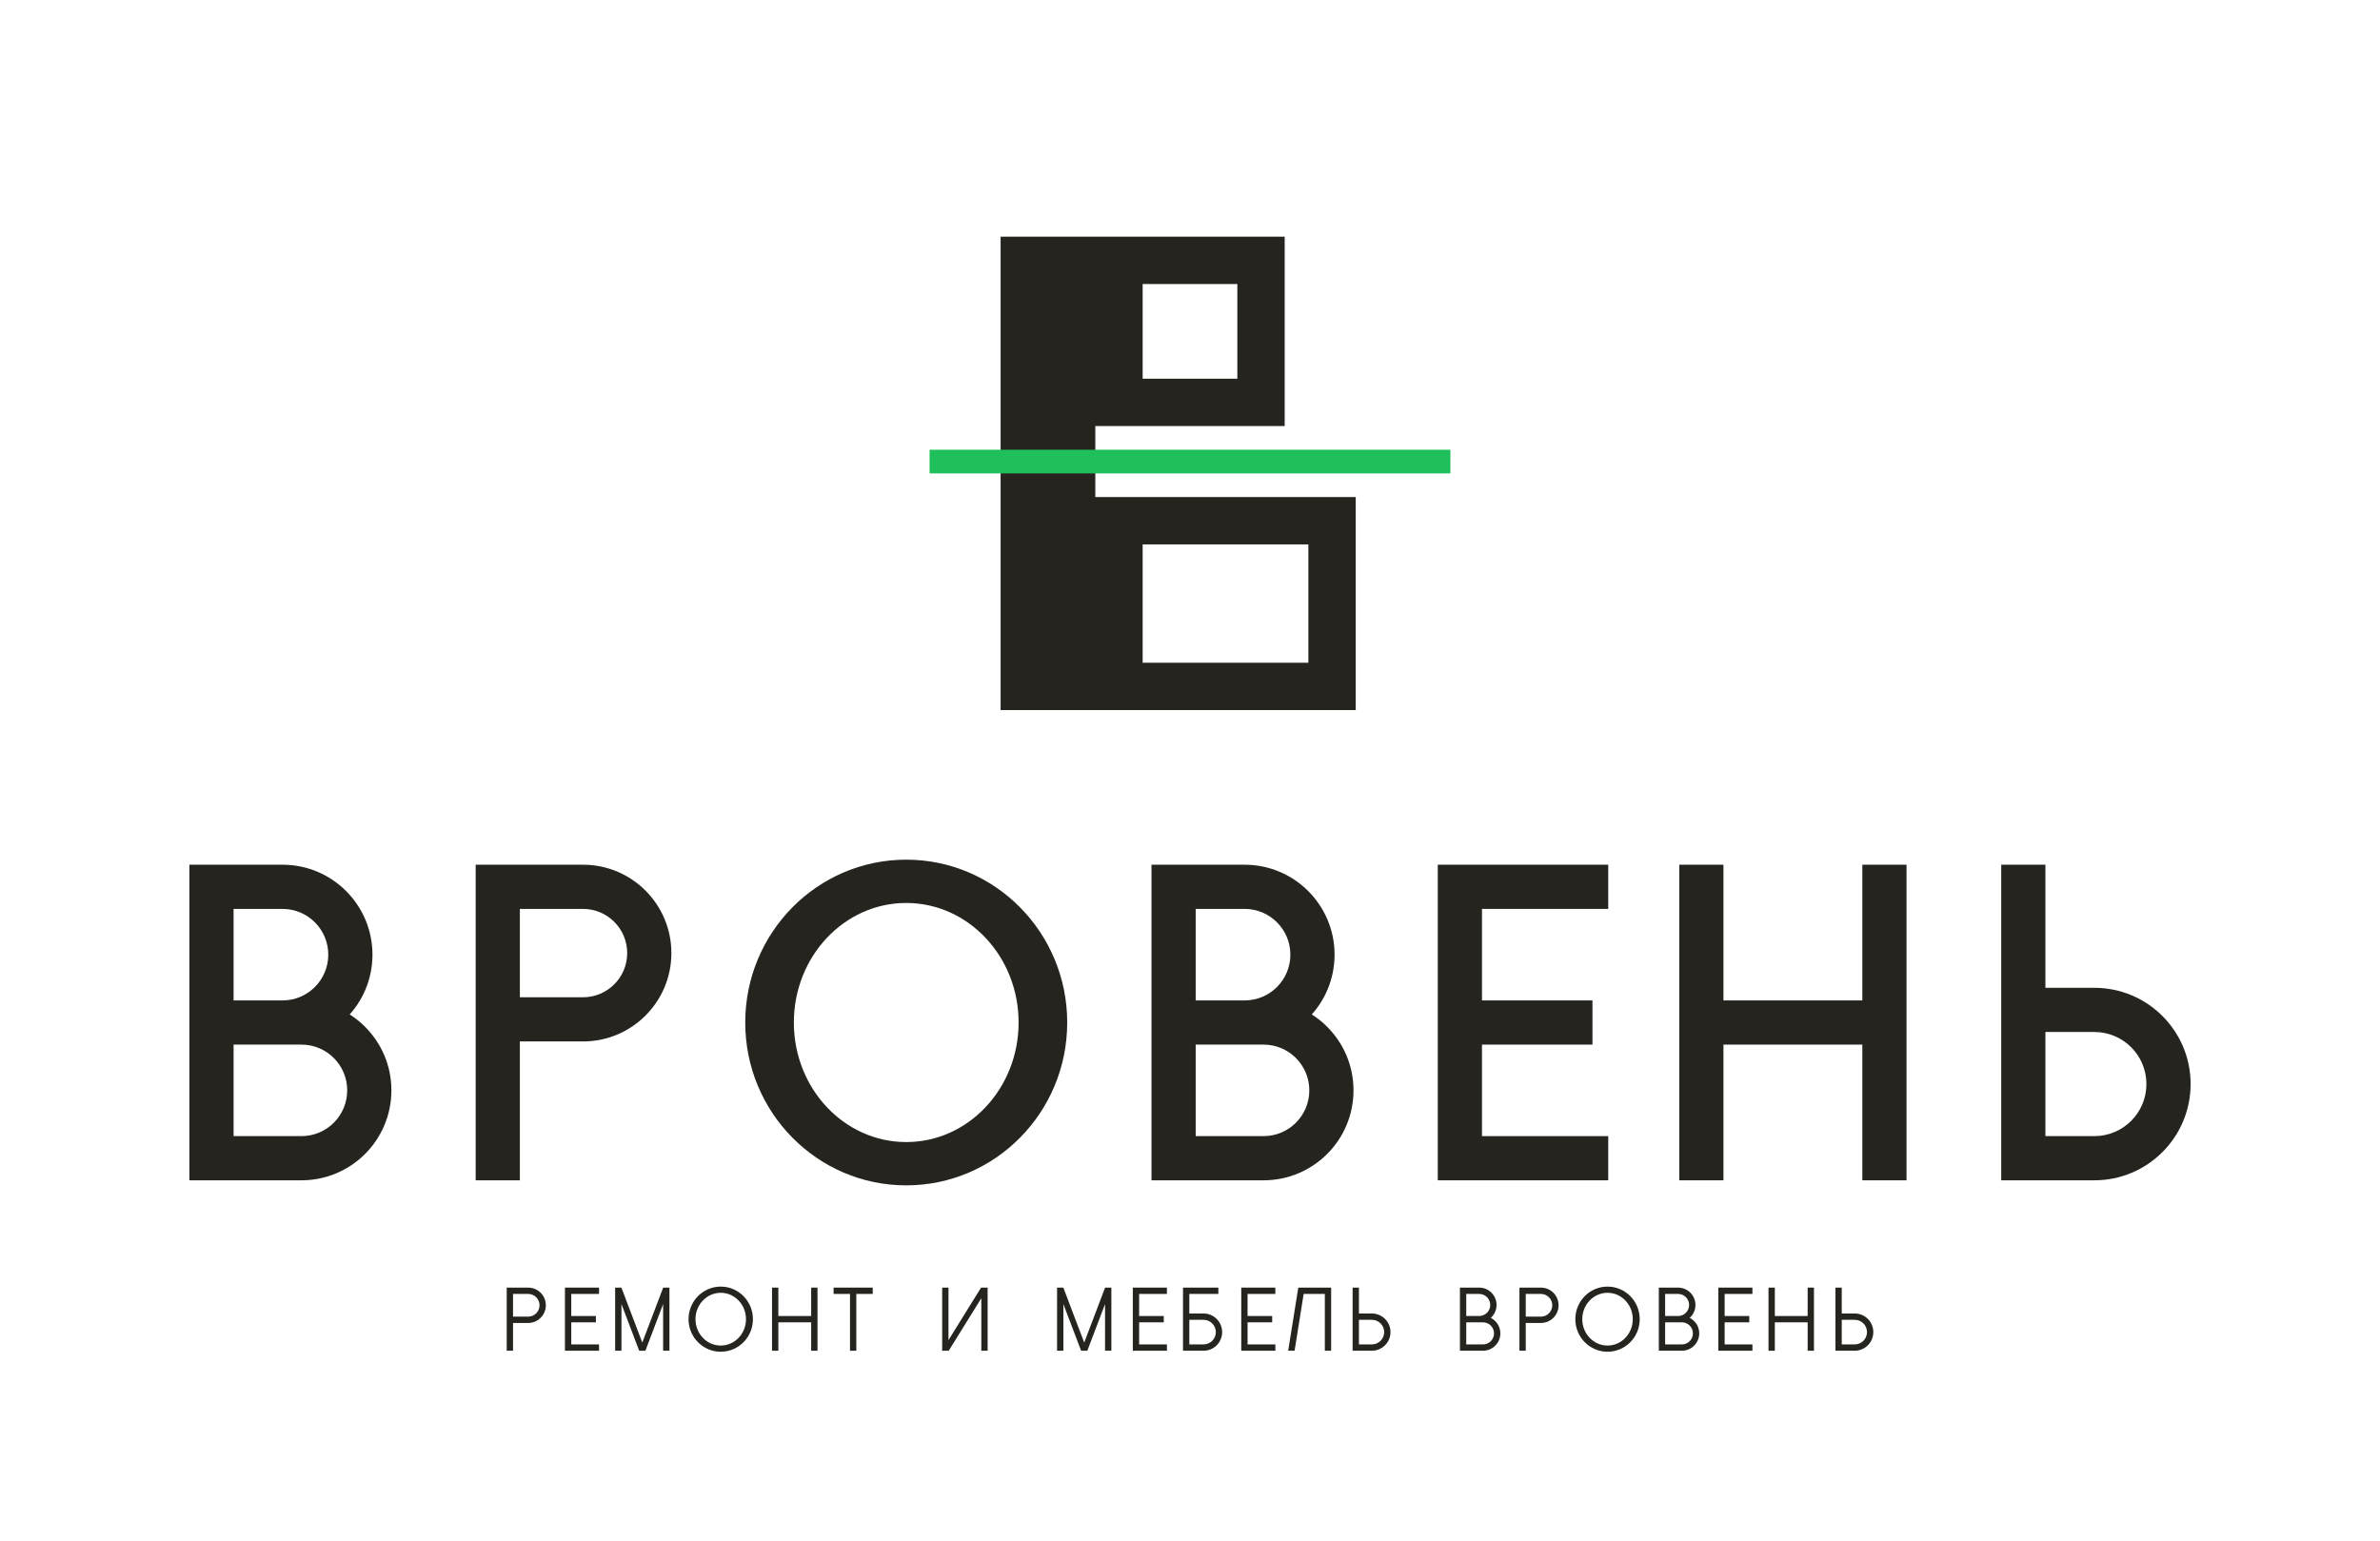
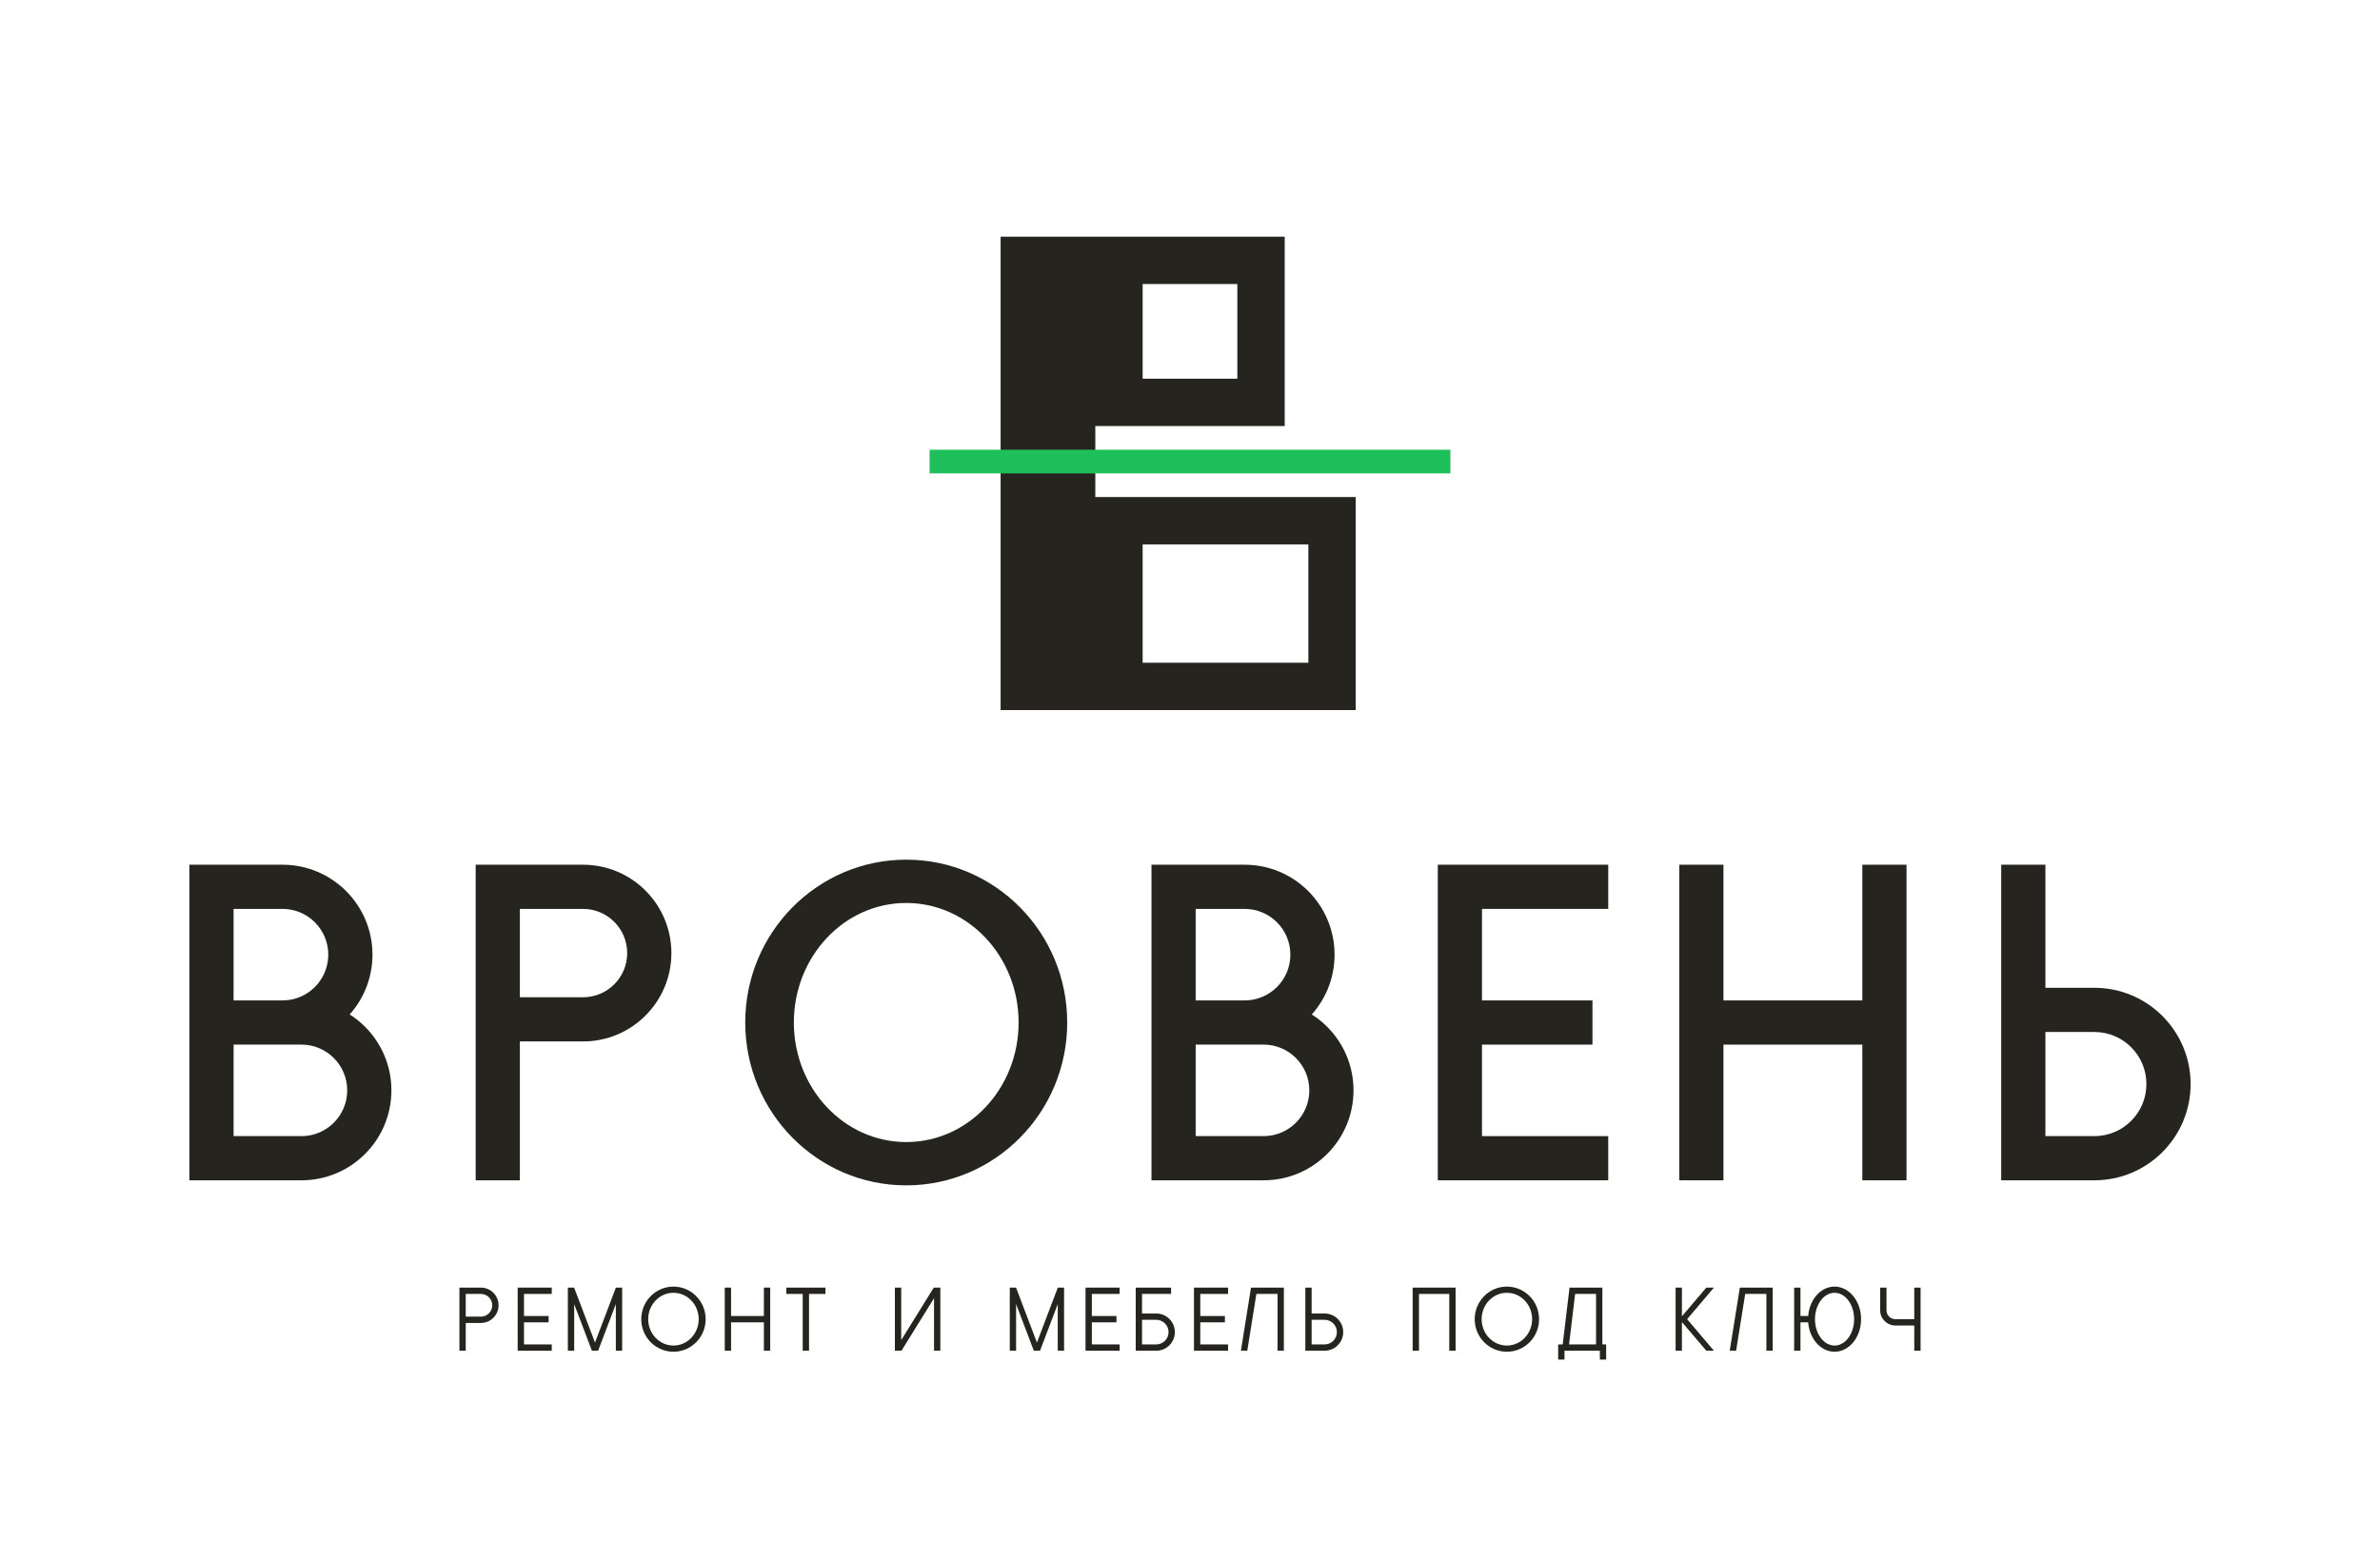
<svg xmlns="http://www.w3.org/2000/svg" viewBox="0 0 754 488" width="754" height="488" role="img" aria-label="ВРОВЕНЬ">
  <g transform="translate(287 60) scale(7.5)">
    <path fill="#26241F" fill-rule="evenodd" d="M4 2H8V22H4ZM8 2H16V10H8ZM10 4V8H14V4ZM8 13H19V22H8ZM10 15V20H17V15Z" />
    <path fill="#1FBF5B" d="M1 11H23V12H1Z" />
  </g>
  <g transform="translate(60 274) scale(1)" fill="#26241F">
    <path transform="translate(0 0)" d="M0 0H14V100H0ZM0 0H29.5A28.5 28.5 0 0 1 29.5 57H0ZM14 14V43H29.5A14.5 14.5 0 0 0 29.5 14ZM0 43H35.5A28.5 28.5 0 0 1 35.5 100H0ZM14 57V86H35.5A14.5 14.5 0 0 0 35.5 57Z" />
    <path transform="translate(90.7 0)" d="M0 0H14V100H0ZM0 0H34A28 28 0 0 1 34 56H0ZM14 14V42H34A14 14 0 0 0 34 14Z" />
    <path transform="translate(176.1 0)" d="M0 50A51 51.6 0 1 1 102 50A51 51.6 0 1 1 0 50ZM15.4 50A35.6 37.88 0 1 0 86.6 50A35.6 37.88 0 1 0 15.4 50Z" />
    <path transform="translate(304.8 0)" d="M0 0H14V100H0ZM0 0H29.5A28.5 28.5 0 0 1 29.5 57H0ZM14 14V43H29.5A14.5 14.5 0 0 0 29.5 14ZM0 43H35.5A28.5 28.5 0 0 1 35.5 100H0ZM14 57V86H35.5A14.5 14.5 0 0 0 35.5 57Z" />
    <path transform="translate(395.5 0)" d="M0 0H14V100H0ZM0 0H54V14H0ZM0 43H49V57H0ZM0 86H54V100H0Z" />
    <path transform="translate(472 0)" d="M0 0H14V100H0ZM58 0H72V100H58ZM0 43H72V57H0Z" />
    <path transform="translate(574 0)" d="M0 0H14V100H0ZM0 39H29.5A30.5 30.5 0 0 1 29.5 100H0ZM14 53V86H29.5A16.5 16.5 0 0 0 29.5 53Z" />
  </g>
-   <g transform="translate(160.53 408) scale(0.2)" fill="#26241F">
+   <g transform="translate(145.55 408) scale(0.2)" fill="#26241F">
    <path transform="translate(0 0)" d="M0 0H10V100H0ZM0 0H34A28 28 0 0 1 34 56H0ZM10 10V46H34A18 18 0 0 0 34 10Z" />
    <path transform="translate(92.26 0)" d="M0 0H10V100H0ZM0 0H54V10H0ZM0 45H49V55H0ZM0 90H54V100H0Z" />
    <path transform="translate(171.76 0)" d="M0 0H10V100H0ZM76 0H86V100H76ZM0.08 0L9.92 0L47.92 100L38.08 100ZM76.08 0L85.92 0L47.92 100L38.08 100Z" />
    <path transform="translate(288.02 0)" d="M0 50A51 51.6 0 1 1 102 50A51 51.6 0 1 1 0 50ZM11 50A40 41.8 0 1 0 91 50A40 41.8 0 1 0 11 50Z" />
    <path transform="translate(420.28 0)" d="M0 0H10V100H0ZM62 0H72V100H62ZM0 45H72V55H0Z" />
    <path transform="translate(517.78 0)" d="M0 0H62V10H0ZM26 0H36V100H26Z" />
    <path transform="translate(689.78 0)" d="M0 0H10V100H0ZM62 0H72V100H62ZM61.59 0L72.41 0L10.41 100L-0.41 100Z" />
    <path transform="translate(871.78 0)" d="M0 0H10V100H0ZM76 0H86V100H76ZM0.08 0L9.92 0L47.92 100L38.08 100ZM76.08 0L85.92 0L47.92 100L38.08 100Z" />
    <path transform="translate(991.78 0)" d="M0 0H10V100H0ZM0 0H54V10H0ZM0 45H49V55H0ZM0 90H54V100H0Z" />
    <path transform="translate(1071.28 0)" d="M0 0H10V100H0ZM0 0H56V10H0ZM0 41H32.5A29.5 29.5 0 0 1 32.5 100H0ZM10 51V90H32.5A19.5 19.5 0 0 0 32.5 51Z" />
    <path transform="translate(1163.54 0)" d="M0 0H10V100H0ZM0 0H54V10H0ZM0 45H49V55H0ZM0 90H54V100H0Z" />
    <path transform="translate(1237.94 0)" d="M58 0H68V100H58ZM16 0H68V10H16ZM15.94 0L26.06 0L10.06 100L-0.06 100Z" />
    <path transform="translate(1339.94 0)" d="M0 0H10V100H0ZM0 41H30.5A29.5 29.5 0 0 1 30.5 100H0ZM10 51V90H30.5A19.5 19.5 0 0 0 30.5 51Z" />
-     <path transform="translate(1509.94 0)" d="M0 0H10V100H0ZM0 0H30.5A27.5 27.5 0 0 1 30.5 55H0ZM10 10V45H30.5A17.5 17.5 0 0 0 30.5 10ZM0 45H36.5A27.5 27.5 0 0 1 36.5 100H0ZM10 55V90H36.5A17.5 17.5 0 0 0 36.5 55Z" />
-     <path transform="translate(1604.2 0)" d="M0 0H10V100H0ZM0 0H34A28 28 0 0 1 34 56H0ZM10 10V46H34A18 18 0 0 0 34 10Z" />
-     <path transform="translate(1692.72 0)" d="M0 50A51 51.6 0 1 1 102 50A51 51.6 0 1 1 0 50ZM11 50A40 41.8 0 1 0 91 50A40 41.8 0 1 0 11 50Z" />
-     <path transform="translate(1824.98 0)" d="M0 0H10V100H0ZM0 0H30.5A27.5 27.5 0 0 1 30.5 55H0ZM10 10V45H30.5A17.5 17.5 0 0 0 30.5 10ZM0 45H36.5A27.5 27.5 0 0 1 36.5 100H0ZM10 55V90H36.5A17.5 17.5 0 0 0 36.5 55Z" />
-     <path transform="translate(1919.24 0)" d="M0 0H10V100H0ZM0 0H54V10H0ZM0 45H49V55H0ZM0 90H54V100H0Z" />
-     <path transform="translate(1998.74 0)" d="M0 0H10V100H0ZM62 0H72V100H62ZM0 45H72V55H0Z" />
-     <path transform="translate(2104.74 0)" d="M0 0H10V100H0ZM0 41H30.5A29.5 29.5 0 0 1 30.5 100H0ZM10 51V90H30.5A19.5 19.5 0 0 0 30.5 51Z" />
+     <path transform="translate(1509.94 0)" d="M0 0H10V100H0ZM58 0H68V100H58ZM0 0H68V10H0Z" />
+     <path transform="translate(1608.2 0)" d="M0 50A51 51.6 0 1 1 102 50A51 51.6 0 1 1 0 50ZM11 50A40 41.8 0 1 0 91 50A40 41.8 0 1 0 11 50Z" />
+     <path transform="translate(1740.46 0)" d="M60 0H70V100H60ZM18 0H70V10H18ZM17.96 0L28.04 0L16.04 100L5.96 100ZM0 90H76V100H0ZM0 100H10V114H0ZM66 100H76V114H66Z" />
+     <path transform="translate(1926.46 0)" d="M0 0H10V100H0ZM48.64 0L60.71 0L18.23 50L6.16 50ZM6.16 50L18.23 50L60.71 100L48.64 100Z" />
+     <path transform="translate(2012.26 0)" d="M58 0H68V100H58ZM16 0H68V10H16ZM15.94 0L26.06 0L10.06 100L-0.06 100Z" />
+     <path transform="translate(2114.26 0)" d="M0 0H10V100H0ZM0 45H32V55H0ZM22 50A42 51.6 0 1 1 106 50A42 51.6 0 1 1 22 50ZM33 50A31 41.8 0 1 0 95 50A31 41.8 0 1 0 33 50Z" />
+     <path transform="translate(2250.52 0)" d="M0 0H10V36A14 14 0 0 0 24 50H54V60H24A24 24 0 0 1 0 36ZM54 0H64V100H54Z" />
  </g>
</svg>
